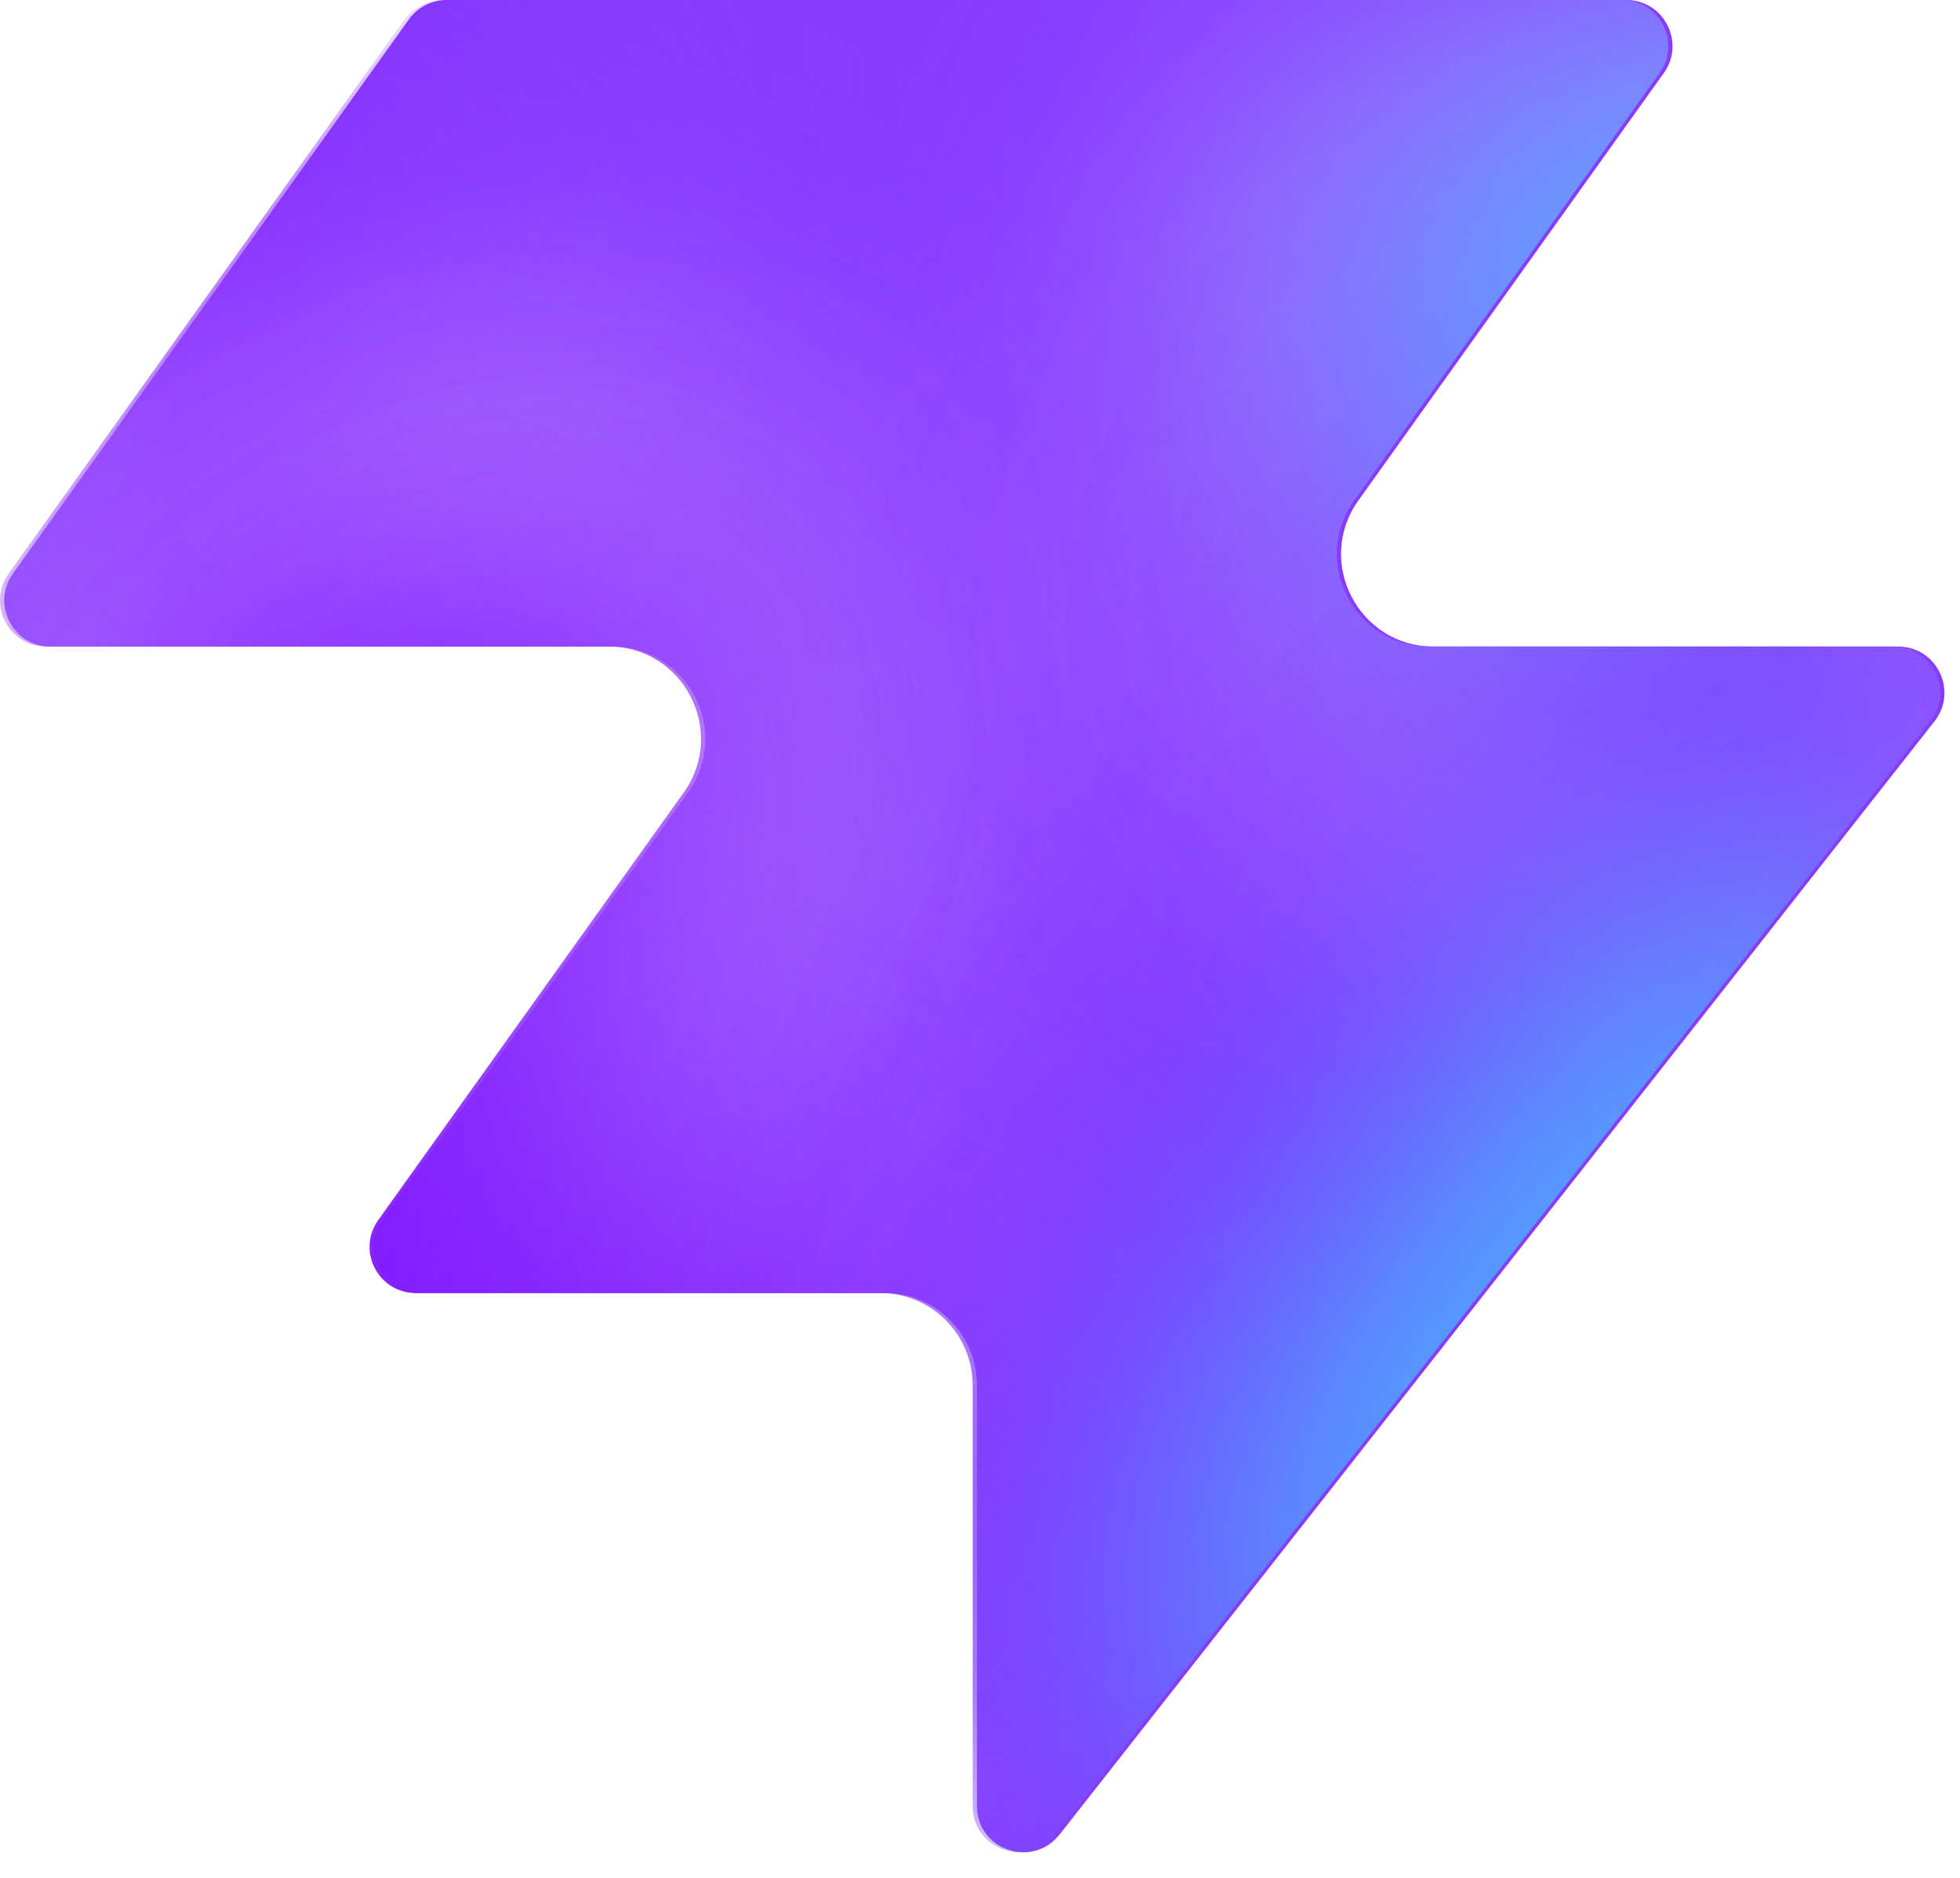
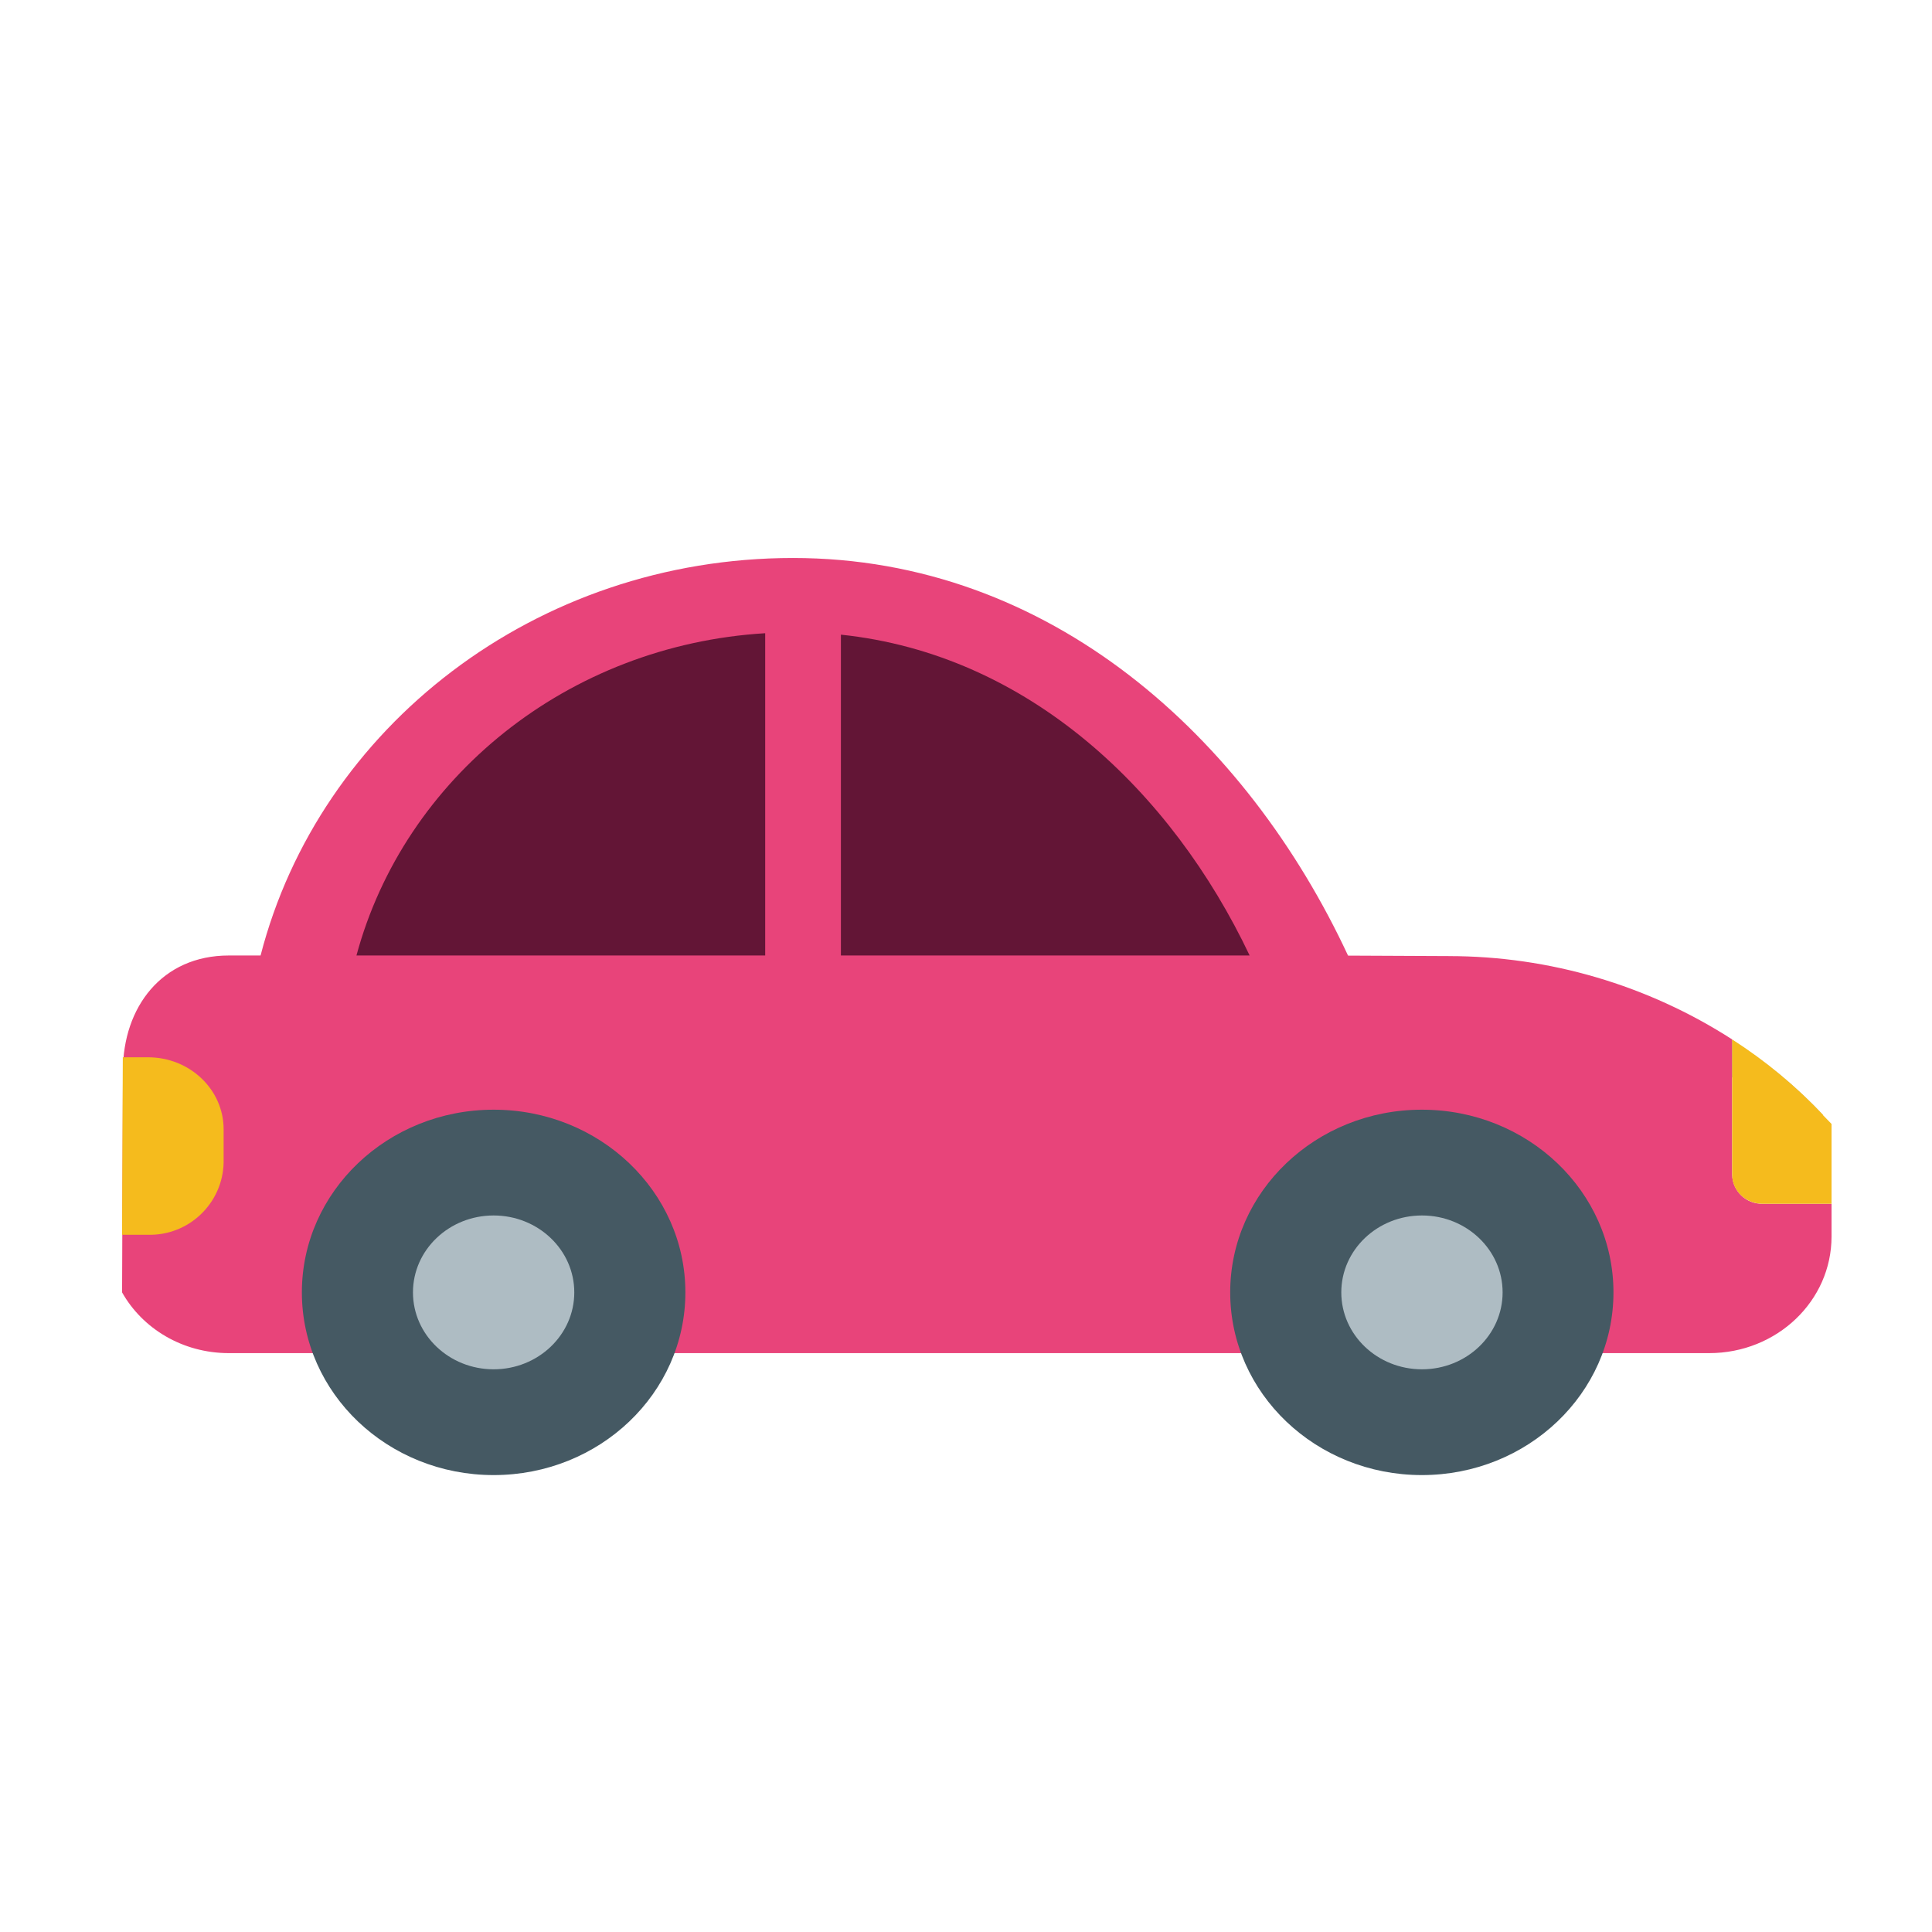
- <svg xmlns="http://www.w3.org/2000/svg" width="48" height="46" fill="none" viewBox="0 0 48 46">
-   <path fill="#863bff" d="M25.946 44.938c-.664.845-2.021.375-2.021-.698V33.937a2.26 2.26 0 0 0-2.262-2.262H10.287c-.92 0-1.456-1.04-.92-1.788l7.48-10.471c1.07-1.497 0-3.578-1.842-3.578H1.237c-.92 0-1.456-1.04-.92-1.788L10.013.474c.214-.297.556-.474.92-.474h28.894c.92 0 1.456 1.04.92 1.788l-7.48 10.471c-1.07 1.498 0 3.579 1.842 3.579h11.377c.943 0 1.473 1.088.89 1.83L25.947 44.94z" style="fill:#863bff;fill:color(display-p3 .525 .23 1);fill-opacity:1" />
-   <mask id="a" width="48" height="46" x="0" y="0" maskUnits="userSpaceOnUse" style="mask-type:alpha">
-     <path fill="#000" d="M25.842 44.938c-.664.844-2.021.375-2.021-.698V33.937a2.26 2.26 0 0 0-2.262-2.262H10.183c-.92 0-1.456-1.04-.92-1.788l7.48-10.471c1.07-1.498 0-3.579-1.842-3.579H1.133c-.92 0-1.456-1.04-.92-1.787L9.91.473c.214-.297.556-.474.92-.474h28.894c.92 0 1.456 1.04.92 1.788l-7.48 10.471c-1.07 1.498 0 3.578 1.842 3.578h11.377c.943 0 1.473 1.088.89 1.832L25.843 44.94z" style="fill:#000;fill-opacity:1" />
-   </mask>
-   <g mask="url(#a)">
-     <g filter="url(#b)">
-       <ellipse cx="5.508" cy="14.704" fill="#ede6ff" rx="5.508" ry="14.704" style="fill:#ede6ff;fill:color(display-p3 .927 .903 1);fill-opacity:1" transform="matrix(.00324 1 1 -.00324 -4.47 31.516)" />
-     </g>
-     <g filter="url(#c)">
-       <ellipse cx="10.399" cy="29.851" fill="#ede6ff" rx="10.399" ry="29.851" style="fill:#ede6ff;fill:color(display-p3 .927 .903 1);fill-opacity:1" transform="matrix(.00324 1 1 -.00324 -39.328 7.883)" />
-     </g>
-     <g filter="url(#d)">
-       <ellipse cx="5.508" cy="30.487" fill="#7e14ff" rx="5.508" ry="30.487" style="fill:#7e14ff;fill:color(display-p3 .492 .077 1);fill-opacity:1" transform="rotate(89.814 -25.913 -14.639)scale(1 -1)" />
-     </g>
-     <g filter="url(#e)">
-       <ellipse cx="5.508" cy="30.599" fill="#7e14ff" rx="5.508" ry="30.599" style="fill:#7e14ff;fill:color(display-p3 .492 .077 1);fill-opacity:1" transform="rotate(89.814 -32.644 -3.334)scale(1 -1)" />
-     </g>
-     <g filter="url(#f)">
-       <ellipse cx="5.508" cy="30.599" fill="#7e14ff" rx="5.508" ry="30.599" style="fill:#7e14ff;fill:color(display-p3 .492 .077 1);fill-opacity:1" transform="matrix(.00324 1 1 -.00324 -34.34 30.47)" />
-     </g>
-     <g filter="url(#g)">
-       <ellipse cx="14.072" cy="22.078" fill="#ede6ff" rx="14.072" ry="22.078" style="fill:#ede6ff;fill:color(display-p3 .927 .903 1);fill-opacity:1" transform="rotate(93.35 24.506 48.493)scale(-1 1)" />
-     </g>
-     <g filter="url(#h)">
-       <ellipse cx="3.47" cy="21.501" fill="#7e14ff" rx="3.47" ry="21.501" style="fill:#7e14ff;fill:color(display-p3 .492 .077 1);fill-opacity:1" transform="rotate(89.009 28.708 47.59)scale(-1 1)" />
-     </g>
-     <g filter="url(#i)">
-       <ellipse cx="3.47" cy="21.501" fill="#7e14ff" rx="3.47" ry="21.501" style="fill:#7e14ff;fill:color(display-p3 .492 .077 1);fill-opacity:1" transform="rotate(89.009 28.708 47.59)scale(-1 1)" />
-     </g>
-     <g filter="url(#j)">
-       <ellipse cx=".387" cy="8.972" fill="#7e14ff" rx="4.407" ry="29.108" style="fill:#7e14ff;fill:color(display-p3 .492 .077 1);fill-opacity:1" transform="rotate(39.51 .387 8.972)" />
-     </g>
-     <g filter="url(#k)">
-       <ellipse cx="47.523" cy="-6.092" fill="#7e14ff" rx="4.407" ry="29.108" style="fill:#7e14ff;fill:color(display-p3 .492 .077 1);fill-opacity:1" transform="rotate(37.892 47.523 -6.092)" />
-     </g>
-     <g filter="url(#l)">
-       <ellipse cx="41.412" cy="6.333" fill="#47bfff" rx="5.971" ry="9.665" style="fill:#47bfff;fill:color(display-p3 .28 .748 1);fill-opacity:1" transform="rotate(37.892 41.412 6.333)" />
-     </g>
-     <g filter="url(#m)">
-       <ellipse cx="-1.879" cy="38.332" fill="#7e14ff" rx="4.407" ry="29.108" style="fill:#7e14ff;fill:color(display-p3 .492 .077 1);fill-opacity:1" transform="rotate(37.892 -1.88 38.332)" />
-     </g>
-     <g filter="url(#n)">
-       <ellipse cx="-1.879" cy="38.332" fill="#7e14ff" rx="4.407" ry="29.108" style="fill:#7e14ff;fill:color(display-p3 .492 .077 1);fill-opacity:1" transform="rotate(37.892 -1.88 38.332)" />
-     </g>
-     <g filter="url(#o)">
-       <ellipse cx="35.651" cy="29.907" fill="#7e14ff" rx="4.407" ry="29.108" style="fill:#7e14ff;fill:color(display-p3 .492 .077 1);fill-opacity:1" transform="rotate(37.892 35.651 29.907)" />
-     </g>
-     <g filter="url(#p)">
-       <ellipse cx="38.418" cy="32.4" fill="#47bfff" rx="5.971" ry="15.297" style="fill:#47bfff;fill:color(display-p3 .28 .748 1);fill-opacity:1" transform="rotate(37.892 38.418 32.4)" />
-     </g>
-   </g>
-   <defs>
-     <filter id="b" width="60.045" height="41.654" x="-19.77" y="16.149" color-interpolation-filters="sRGB" filterUnits="userSpaceOnUse">
-       <feFlood flood-opacity="0" result="BackgroundImageFix" />
-       <feBlend in="SourceGraphic" in2="BackgroundImageFix" result="shape" />
-       <feGaussianBlur result="effect1_foregroundBlur_2002_17158" stdDeviation="7.659" />
-     </filter>
-     <filter id="c" width="90.34" height="51.437" x="-54.613" y="-7.533" color-interpolation-filters="sRGB" filterUnits="userSpaceOnUse">
-       <feFlood flood-opacity="0" result="BackgroundImageFix" />
-       <feBlend in="SourceGraphic" in2="BackgroundImageFix" result="shape" />
-       <feGaussianBlur result="effect1_foregroundBlur_2002_17158" stdDeviation="7.659" />
-     </filter>
-     <filter id="d" width="79.355" height="29.4" x="-49.64" y="2.03" color-interpolation-filters="sRGB" filterUnits="userSpaceOnUse">
-       <feFlood flood-opacity="0" result="BackgroundImageFix" />
-       <feBlend in="SourceGraphic" in2="BackgroundImageFix" result="shape" />
-       <feGaussianBlur result="effect1_foregroundBlur_2002_17158" stdDeviation="4.596" />
-     </filter>
-     <filter id="e" width="79.579" height="29.4" x="-45.045" y="20.029" color-interpolation-filters="sRGB" filterUnits="userSpaceOnUse">
-       <feFlood flood-opacity="0" result="BackgroundImageFix" />
-       <feBlend in="SourceGraphic" in2="BackgroundImageFix" result="shape" />
-       <feGaussianBlur result="effect1_foregroundBlur_2002_17158" stdDeviation="4.596" />
-     </filter>
-     <filter id="f" width="79.579" height="29.4" x="-43.513" y="21.178" color-interpolation-filters="sRGB" filterUnits="userSpaceOnUse">
-       <feFlood flood-opacity="0" result="BackgroundImageFix" />
-       <feBlend in="SourceGraphic" in2="BackgroundImageFix" result="shape" />
-       <feGaussianBlur result="effect1_foregroundBlur_2002_17158" stdDeviation="4.596" />
-     </filter>
-     <filter id="g" width="74.749" height="58.852" x="15.756" y="-17.901" color-interpolation-filters="sRGB" filterUnits="userSpaceOnUse">
-       <feFlood flood-opacity="0" result="BackgroundImageFix" />
-       <feBlend in="SourceGraphic" in2="BackgroundImageFix" result="shape" />
-       <feGaussianBlur result="effect1_foregroundBlur_2002_17158" stdDeviation="7.659" />
-     </filter>
-     <filter id="h" width="61.377" height="25.362" x="23.548" y="2.284" color-interpolation-filters="sRGB" filterUnits="userSpaceOnUse">
-       <feFlood flood-opacity="0" result="BackgroundImageFix" />
-       <feBlend in="SourceGraphic" in2="BackgroundImageFix" result="shape" />
-       <feGaussianBlur result="effect1_foregroundBlur_2002_17158" stdDeviation="4.596" />
-     </filter>
-     <filter id="i" width="61.377" height="25.362" x="23.548" y="2.284" color-interpolation-filters="sRGB" filterUnits="userSpaceOnUse">
-       <feFlood flood-opacity="0" result="BackgroundImageFix" />
-       <feBlend in="SourceGraphic" in2="BackgroundImageFix" result="shape" />
-       <feGaussianBlur result="effect1_foregroundBlur_2002_17158" stdDeviation="4.596" />
-     </filter>
-     <filter id="j" width="56.045" height="63.649" x="-27.636" y="-22.853" color-interpolation-filters="sRGB" filterUnits="userSpaceOnUse">
-       <feFlood flood-opacity="0" result="BackgroundImageFix" />
-       <feBlend in="SourceGraphic" in2="BackgroundImageFix" result="shape" />
-       <feGaussianBlur result="effect1_foregroundBlur_2002_17158" stdDeviation="4.596" />
-     </filter>
-     <filter id="k" width="54.814" height="64.646" x="20.116" y="-38.415" color-interpolation-filters="sRGB" filterUnits="userSpaceOnUse">
-       <feFlood flood-opacity="0" result="BackgroundImageFix" />
-       <feBlend in="SourceGraphic" in2="BackgroundImageFix" result="shape" />
-       <feGaussianBlur result="effect1_foregroundBlur_2002_17158" stdDeviation="4.596" />
-     </filter>
-     <filter id="l" width="33.541" height="35.313" x="24.641" y="-11.323" color-interpolation-filters="sRGB" filterUnits="userSpaceOnUse">
-       <feFlood flood-opacity="0" result="BackgroundImageFix" />
-       <feBlend in="SourceGraphic" in2="BackgroundImageFix" result="shape" />
-       <feGaussianBlur result="effect1_foregroundBlur_2002_17158" stdDeviation="4.596" />
-     </filter>
-     <filter id="m" width="54.814" height="64.646" x="-29.286" y="6.009" color-interpolation-filters="sRGB" filterUnits="userSpaceOnUse">
-       <feFlood flood-opacity="0" result="BackgroundImageFix" />
-       <feBlend in="SourceGraphic" in2="BackgroundImageFix" result="shape" />
-       <feGaussianBlur result="effect1_foregroundBlur_2002_17158" stdDeviation="4.596" />
-     </filter>
-     <filter id="n" width="54.814" height="64.646" x="-29.286" y="6.009" color-interpolation-filters="sRGB" filterUnits="userSpaceOnUse">
-       <feFlood flood-opacity="0" result="BackgroundImageFix" />
-       <feBlend in="SourceGraphic" in2="BackgroundImageFix" result="shape" />
-       <feGaussianBlur result="effect1_foregroundBlur_2002_17158" stdDeviation="4.596" />
-     </filter>
-     <filter id="o" width="54.814" height="64.646" x="8.244" y="-2.416" color-interpolation-filters="sRGB" filterUnits="userSpaceOnUse">
-       <feFlood flood-opacity="0" result="BackgroundImageFix" />
-       <feBlend in="SourceGraphic" in2="BackgroundImageFix" result="shape" />
-       <feGaussianBlur result="effect1_foregroundBlur_2002_17158" stdDeviation="4.596" />
-     </filter>
-     <filter id="p" width="39.409" height="43.623" x="18.713" y="10.588" color-interpolation-filters="sRGB" filterUnits="userSpaceOnUse">
-       <feFlood flood-opacity="0" result="BackgroundImageFix" />
-       <feBlend in="SourceGraphic" in2="BackgroundImageFix" result="shape" />
-       <feGaussianBlur result="effect1_foregroundBlur_2002_17158" stdDeviation="4.596" />
-     </filter>
-   </defs>
+ <svg xmlns="http://www.w3.org/2000/svg" width="800px" height="800px" viewBox="0 0 1024 1024" class="icon" version="1.1">
+   <path d="M766.976 508.736c80.576 0 152.448 32.128 199.232 82.176" fill="#AEBCC3" />
+   <path d="M64.704 684.992c10.816 19.2 32.064 32.192 56.576 32.192h784.64c35.84 0 64.832-27.648 64.832-61.76v-17.408h-36.608a15.744 15.744 0 0 1-16.064-15.296V550.912a277.568 277.568 0 0 0-150.144-44.16h1.6l-55.04-0.256c-53.632-115.2-157.504-210.752-294.208-210.752-136.512 0-251.008 89.728-282.176 210.688h-16.832c-35.456 0-56.128 27.392-56.128 61.184" fill="#E8447A" />
+   <path d="M64.704 654.464h13.76a39.168 39.168 0 0 0 40.064-38.272v-17.6c0-21.12-17.92-38.208-40.064-38.208h-13.376" fill="#F5BB1D" />
+   <path d="M160 684.992a101.632 96.832 0 1 0 203.264 0 101.632 96.832 0 1 0-203.264 0Z" fill="#455963" />
+   <path d="M218.88 684.992a42.752 40.768 0 1 0 85.504 0 42.752 40.768 0 1 0-85.504 0Z" fill="#AEBCC3" />
+   <path d="M652.032 684.992a101.568 96.832 0 1 0 203.136 0 101.568 96.832 0 1 0-203.136 0Z" fill="#455963" />
+   <path d="M710.912 684.992a42.752 40.768 0 1 0 85.504 0 42.752 40.768 0 1 0-85.504 0Z" fill="#AEBCC3" />
+   <path d="M966.272 591.104v-0.192a257.92 257.92 0 0 0-48.192-40V622.72c0 8.448 7.232 15.296 16.064 15.296h36.608v-42.304l-4.48-4.608z" fill="#F5BB1D" />
+   <path d="M405.568 335.616c-104.896 6.336-191.296 76.8-216.64 170.816h216.64V335.616zM445.696 506.432h216.64c-41.216-86.848-117.12-159.616-216.64-170.048v170.048z" fill="#631536" />
</svg>
